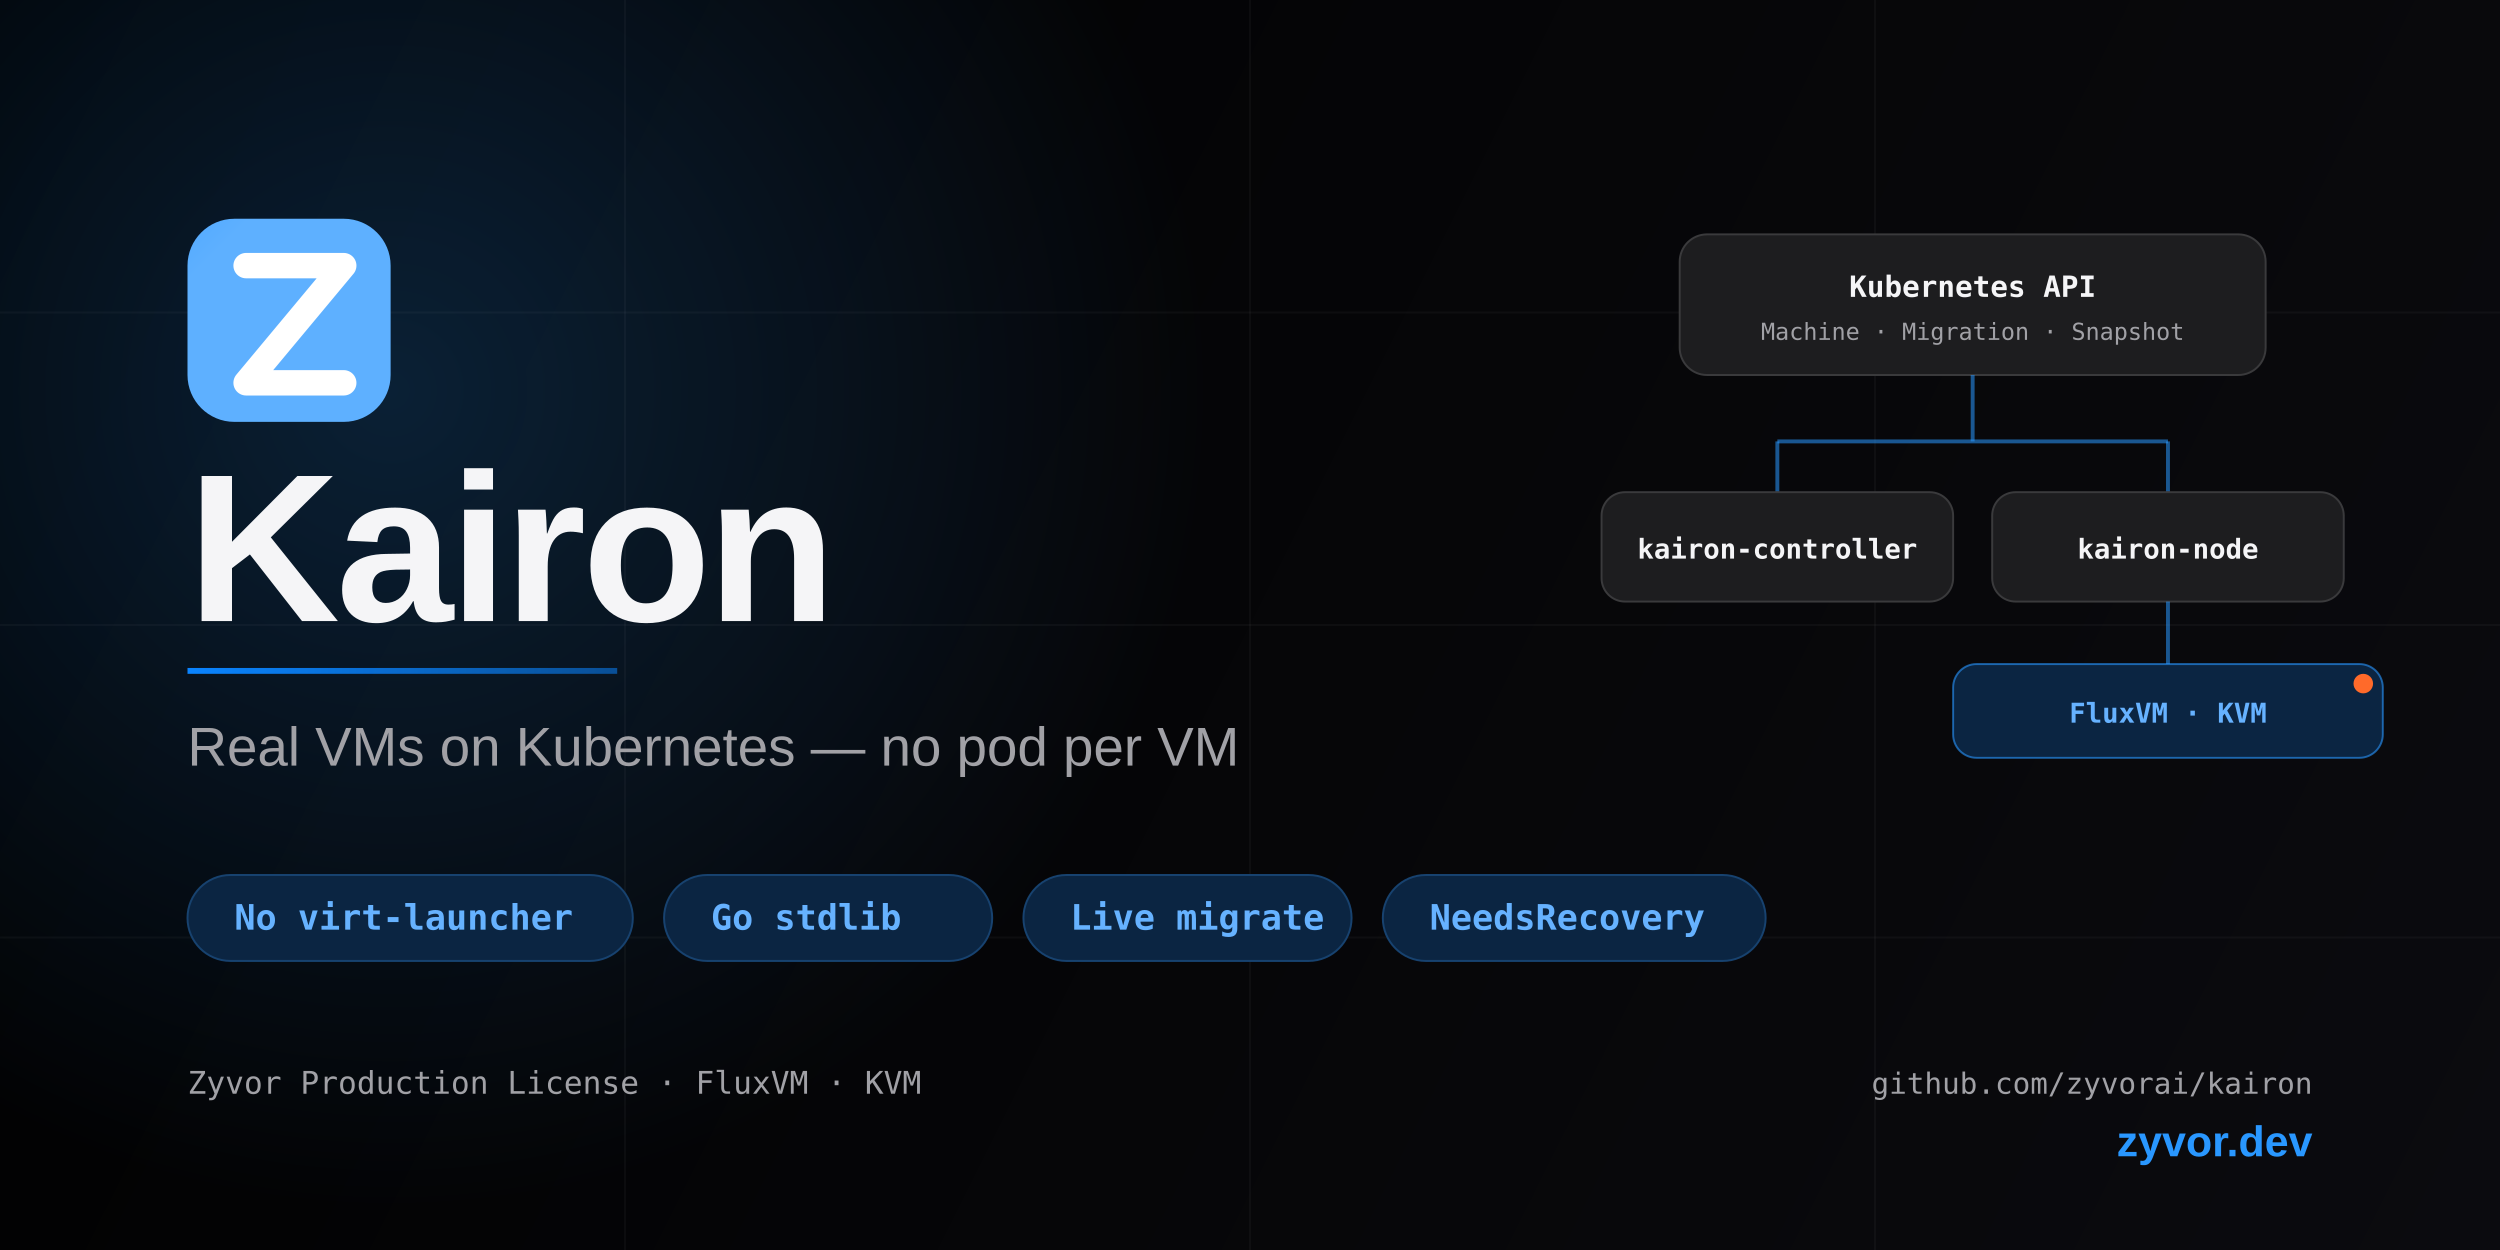
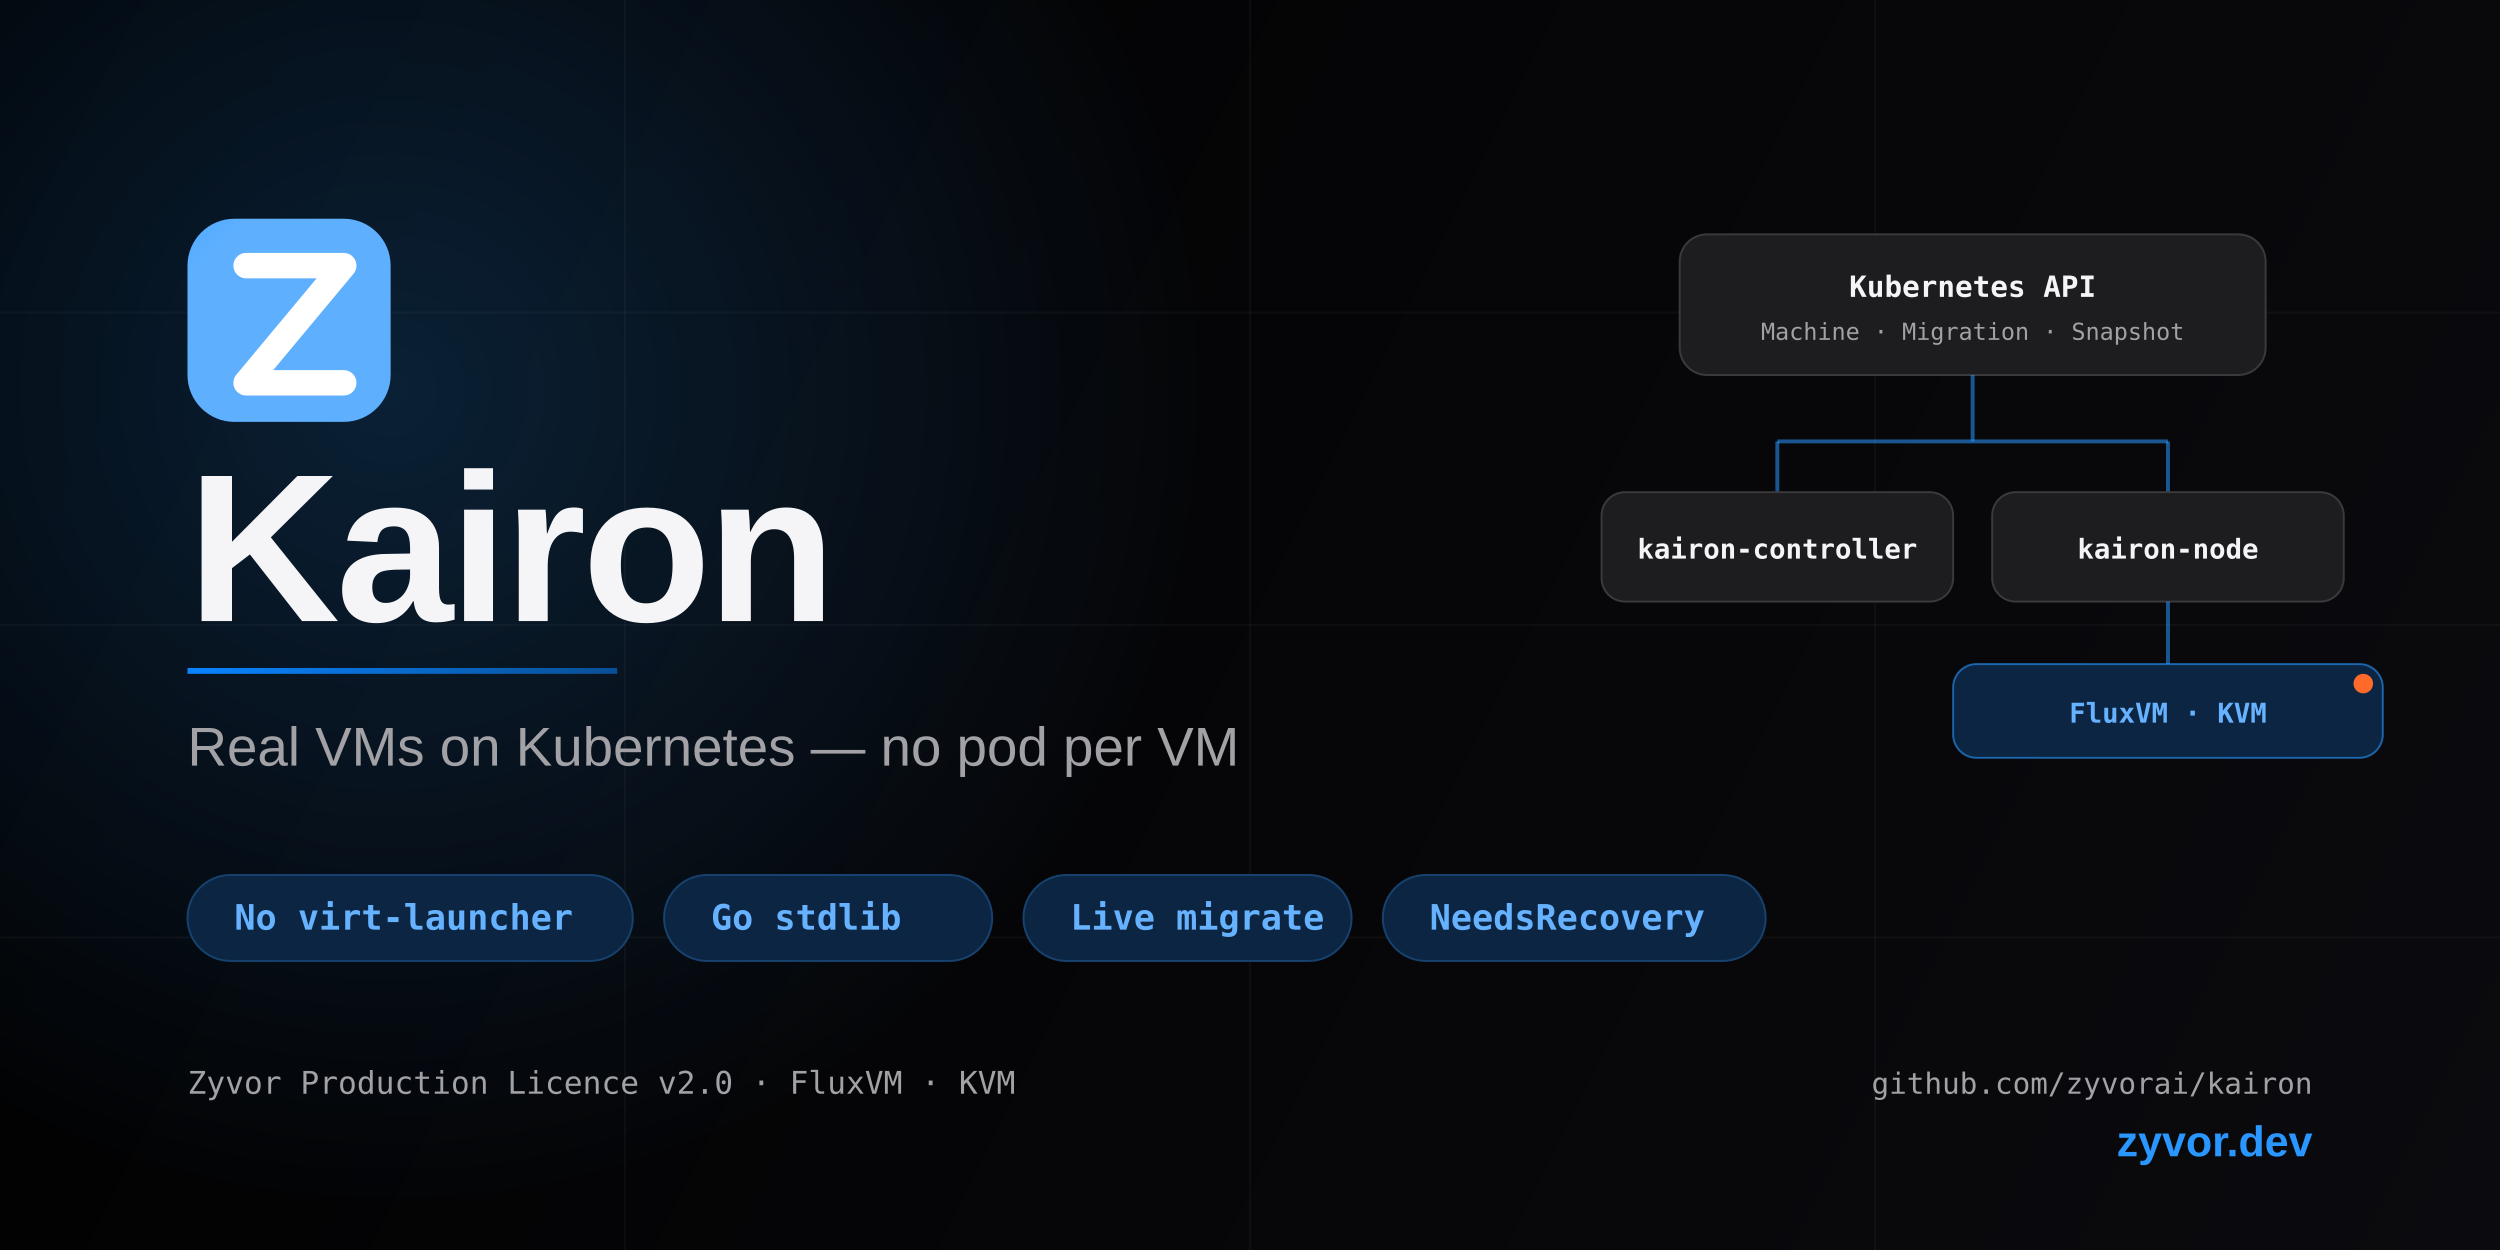
<svg xmlns="http://www.w3.org/2000/svg" width="1280" height="640" viewBox="0 0 1280 640" role="img" aria-label="Kairon — Real VMs on Kubernetes no pod per VM">
  <defs>
    <linearGradient id="bg" x1="0" y1="0" x2="1280" y2="640" gradientUnits="userSpaceOnUse">
      <stop offset="0" stop-color="#000000" />
      <stop offset="1" stop-color="#0b0b0f" />
    </linearGradient>
    <linearGradient id="mark" x1="0" y1="0" x2="120" y2="120" gradientUnits="userSpaceOnUse">
      <stop offset="0" stop-color="#0a84ff" />
      <stop offset="1" stop-color="#5eb0ff" />
    </linearGradient>
    <radialGradient id="glow" cx="200" cy="200" r="420" gradientUnits="userSpaceOnUse">
      <stop offset="0" stop-color="#2997ff" stop-opacity="0.20" />
      <stop offset="1" stop-color="#2997ff" stop-opacity="0" />
    </radialGradient>
    <linearGradient id="hair" x1="96" y1="0" x2="560" y2="0" gradientUnits="userSpaceOnUse">
      <stop offset="0" stop-color="#0a84ff" />
      <stop offset="1" stop-color="#0a84ff" stop-opacity="0" />
    </linearGradient>
  </defs>
  <rect width="1280" height="640" fill="url(#bg)" />
  <rect width="1280" height="640" fill="url(#glow)" />
  <g stroke="#f5f5f7" stroke-opacity="0.035" stroke-width="1">
    <path d="M0 160 H1280 M0 320 H1280 M0 480 H1280" />
    <path d="M320 0 V640 M640 0 V640 M960 0 V640" />
  </g>
  <rect x="96" y="112" width="104" height="104" rx="24" fill="url(#mark)" />
  <path d="M126 136 176 136 126 196 176 196" fill="none" stroke="#ffffff" stroke-width="13" stroke-linecap="round" stroke-linejoin="round" />
  <text x="96" y="318" font-family="'SF Pro Display','Helvetica Neue',Arial,sans-serif" font-size="108" font-weight="700" fill="#f5f5f7" letter-spacing="-2">Kairon</text>
  <rect x="96" y="342" width="220" height="3" fill="url(#hair)" />
  <text x="96" y="392" font-family="'SF Pro Text','Helvetica Neue',Arial,sans-serif" font-size="28" font-weight="400" fill="#a1a1a6">Real VMs on Kubernetes — no pod per VM</text>
  <g font-family="'SF Mono','Menlo',monospace" font-size="18" font-weight="600" fill="#66b2ff">
    <rect x="96" y="448" width="228" height="44" rx="22" fill="#0b2542" stroke="#17426f" />
    <text x="120" y="476">No virt-launcher</text>
    <rect x="340" y="448" width="168" height="44" rx="22" fill="#0b2542" stroke="#17426f" />
    <text x="364" y="476">Go stdlib</text>
    <rect x="524" y="448" width="168" height="44" rx="22" fill="#0b2542" stroke="#17426f" />
    <text x="548" y="476">Live migrate</text>
    <rect x="708" y="448" width="196" height="44" rx="22" fill="#0b2542" stroke="#17426f" />
    <text x="732" y="476">NeedsRecovery</text>
  </g>
-   <text x="96" y="560" font-family="'SF Mono','Menlo',monospace" font-size="16" fill="#a1a1a6">Zyvor Production License · FluxVM · KVM</text>
+   <text x="96" y="560" font-family="'SF Mono','Menlo',monospace" font-size="16" fill="#a1a1a6">Zyvor Production Licence v2.0 · FluxVM · KVM</text>
  <g>
    <rect x="860" y="120" width="300" height="72" rx="14" fill="#1d1d1f" stroke="#3a3a3c" />
    <text x="1010" y="152" text-anchor="middle" font-family="'SF Mono','Menlo',monospace" font-size="15" font-weight="600" fill="#f5f5f7">Kubernetes API</text>
    <text x="1010" y="174" text-anchor="middle" font-family="'SF Mono','Menlo',monospace" font-size="12" fill="#a1a1a6">Machine · Migration · Snapshot</text>
    <path d="M1010 192 V226" stroke="#2997ff" stroke-opacity="0.55" stroke-width="2" fill="none" />
    <path d="M910 226 H1110" stroke="#2997ff" stroke-opacity="0.55" stroke-width="2" fill="none" />
    <path d="M910 226 V252 M1110 226 V252" stroke="#2997ff" stroke-opacity="0.55" stroke-width="2" fill="none" />
    <rect x="820" y="252" width="180" height="56" rx="12" fill="#1d1d1f" stroke="#3a3a3c" />
    <text x="910" y="286" text-anchor="middle" font-family="'SF Mono','Menlo',monospace" font-size="14" font-weight="600" fill="#f5f5f7">kairon-controller</text>
    <rect x="1020" y="252" width="180" height="56" rx="12" fill="#1d1d1f" stroke="#3a3a3c" />
    <text x="1110" y="286" text-anchor="middle" font-family="'SF Mono','Menlo',monospace" font-size="14" font-weight="600" fill="#f5f5f7">kairon-node</text>
    <path d="M1110 308 V340" stroke="#2997ff" stroke-opacity="0.55" stroke-width="2" fill="none" />
    <rect x="1000" y="340" width="220" height="48" rx="12" fill="#0b2542" stroke="#2997ff" stroke-opacity="0.6" />
    <text x="1110" y="370" text-anchor="middle" font-family="'SF Mono','Menlo',monospace" font-size="14" font-weight="600" fill="#66b2ff">FluxVM · KVM</text>
    <circle cx="1210" cy="350" r="5" fill="#ff6a2a" />
  </g>
  <text x="1184" y="560" text-anchor="end" font-family="'SF Mono','Menlo',monospace" font-size="15" fill="#a1a1a6">github.com/zyvorai/kairon</text>
  <text x="1184" y="592" text-anchor="end" font-family="'SF Pro Text','Helvetica Neue',Arial,sans-serif" font-size="22" font-weight="600" fill="#2997ff">zyvor.dev</text>
</svg>
